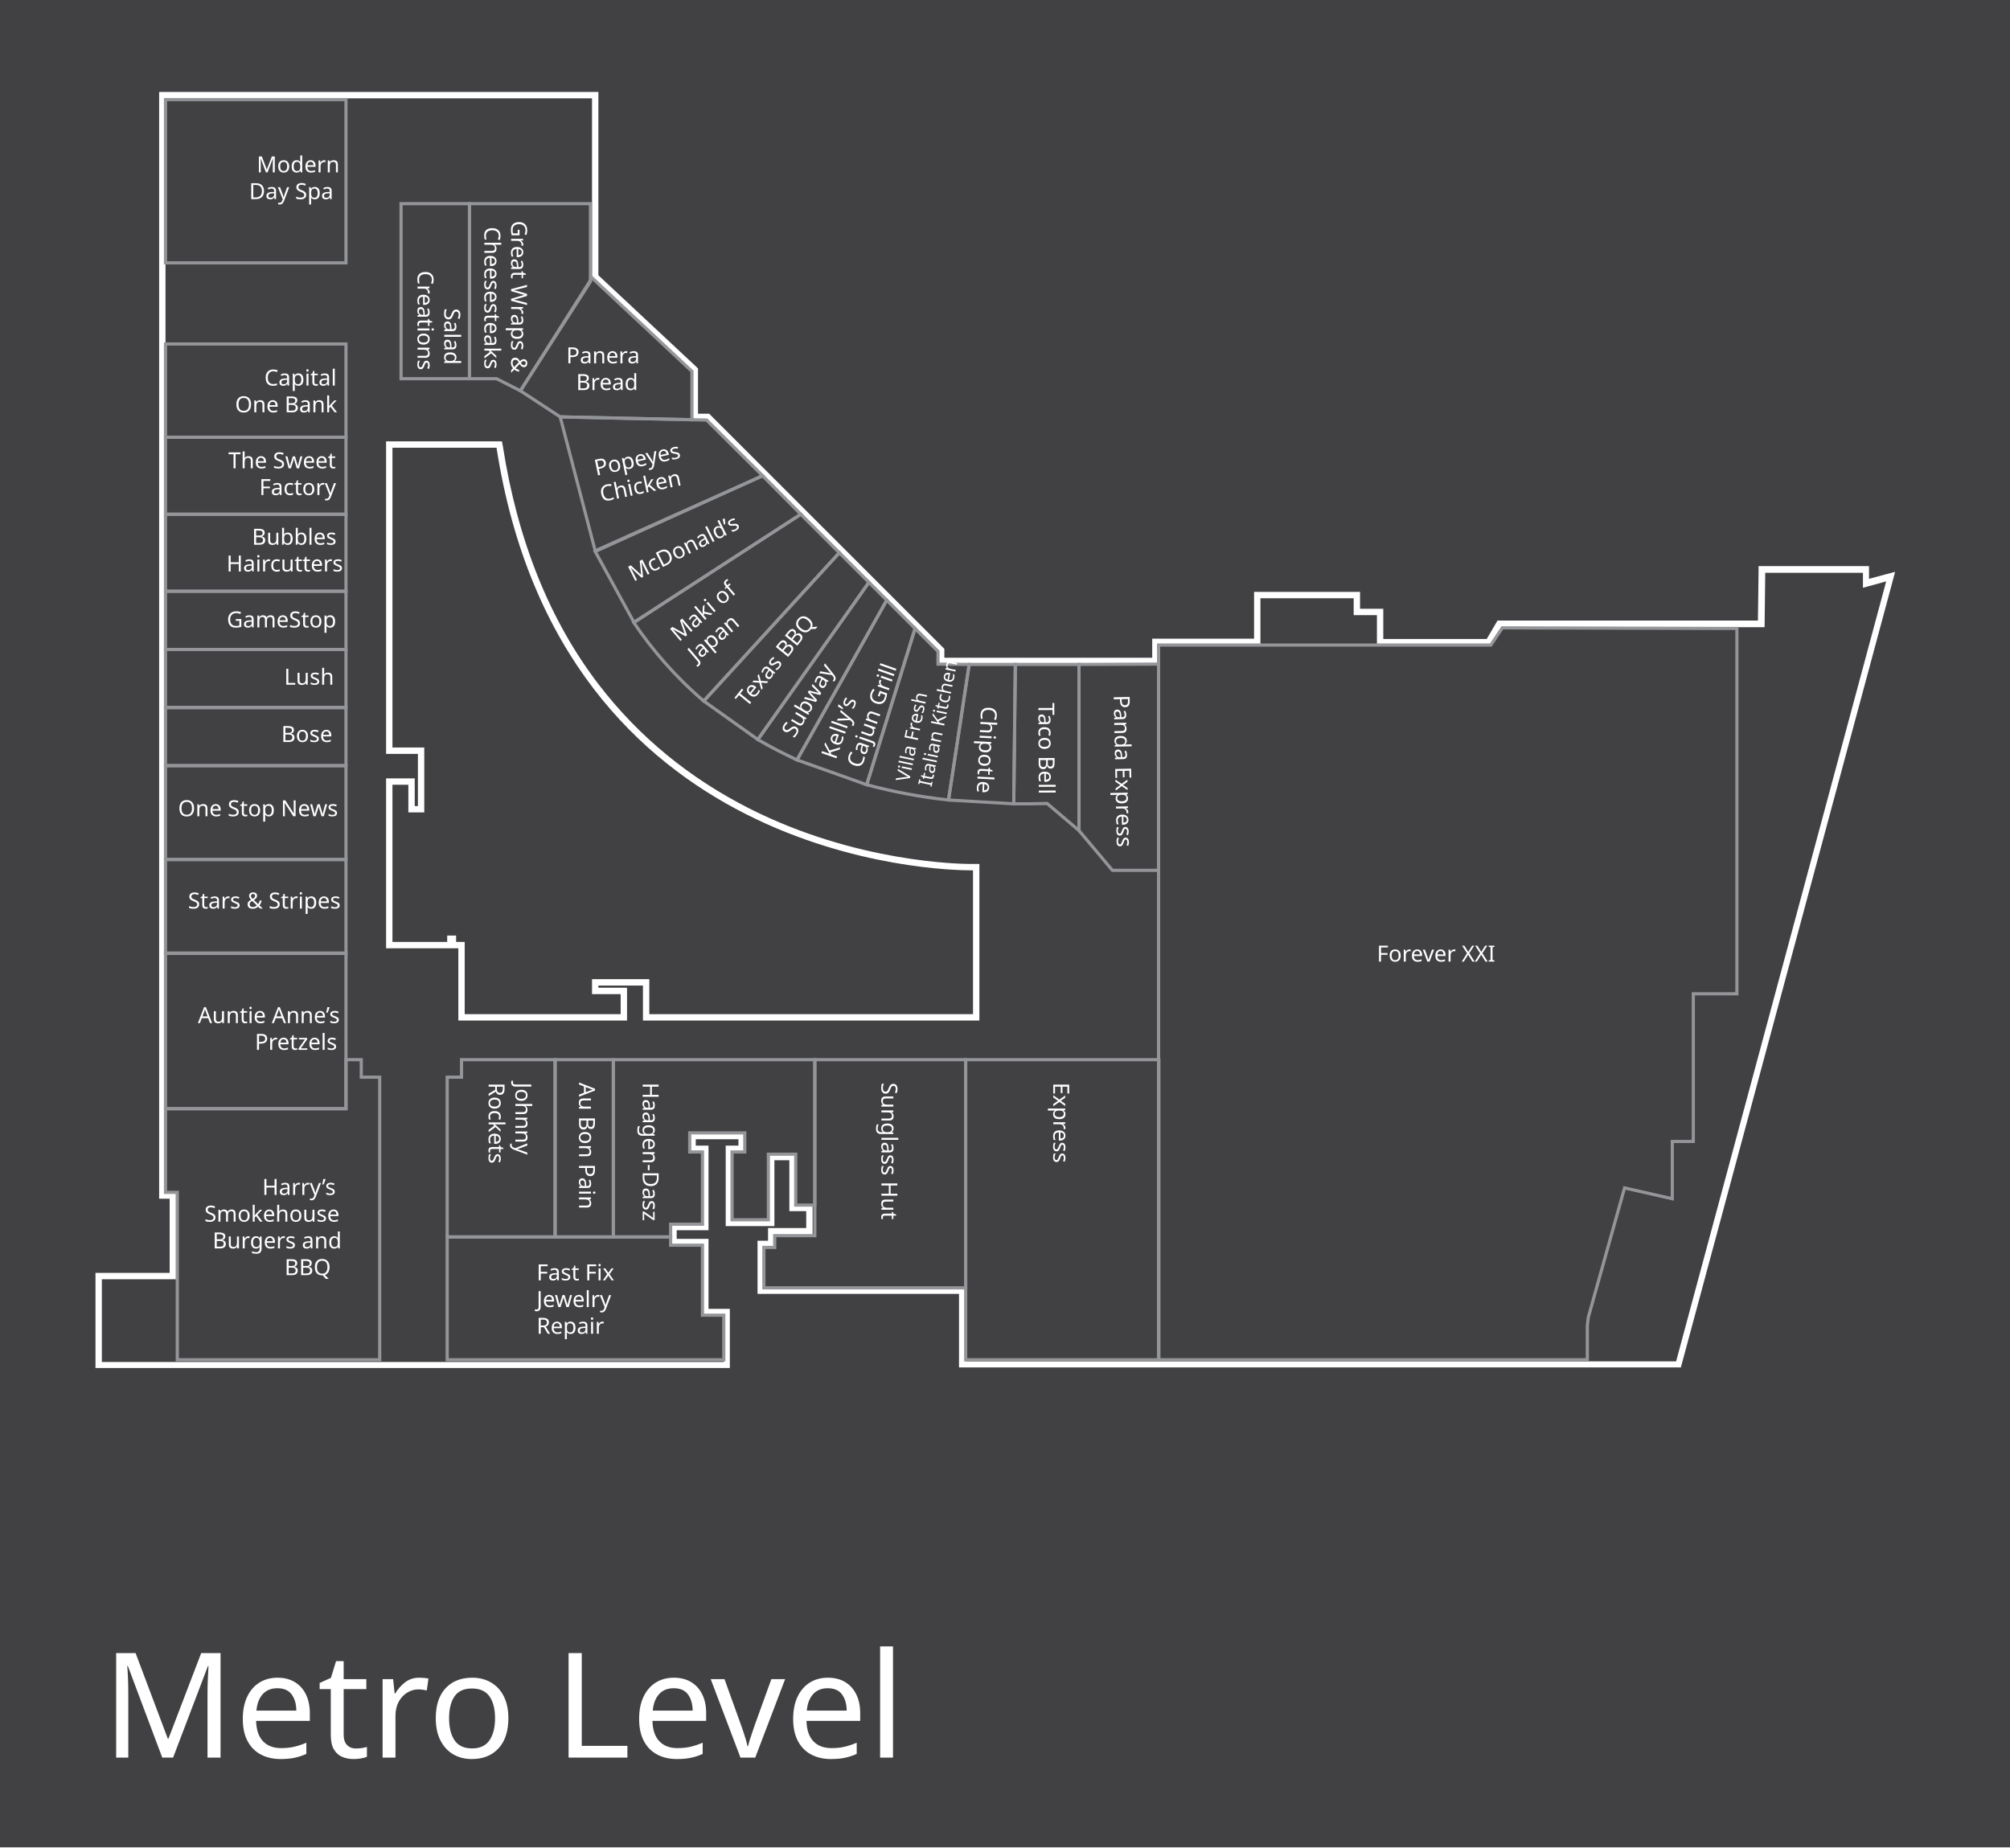
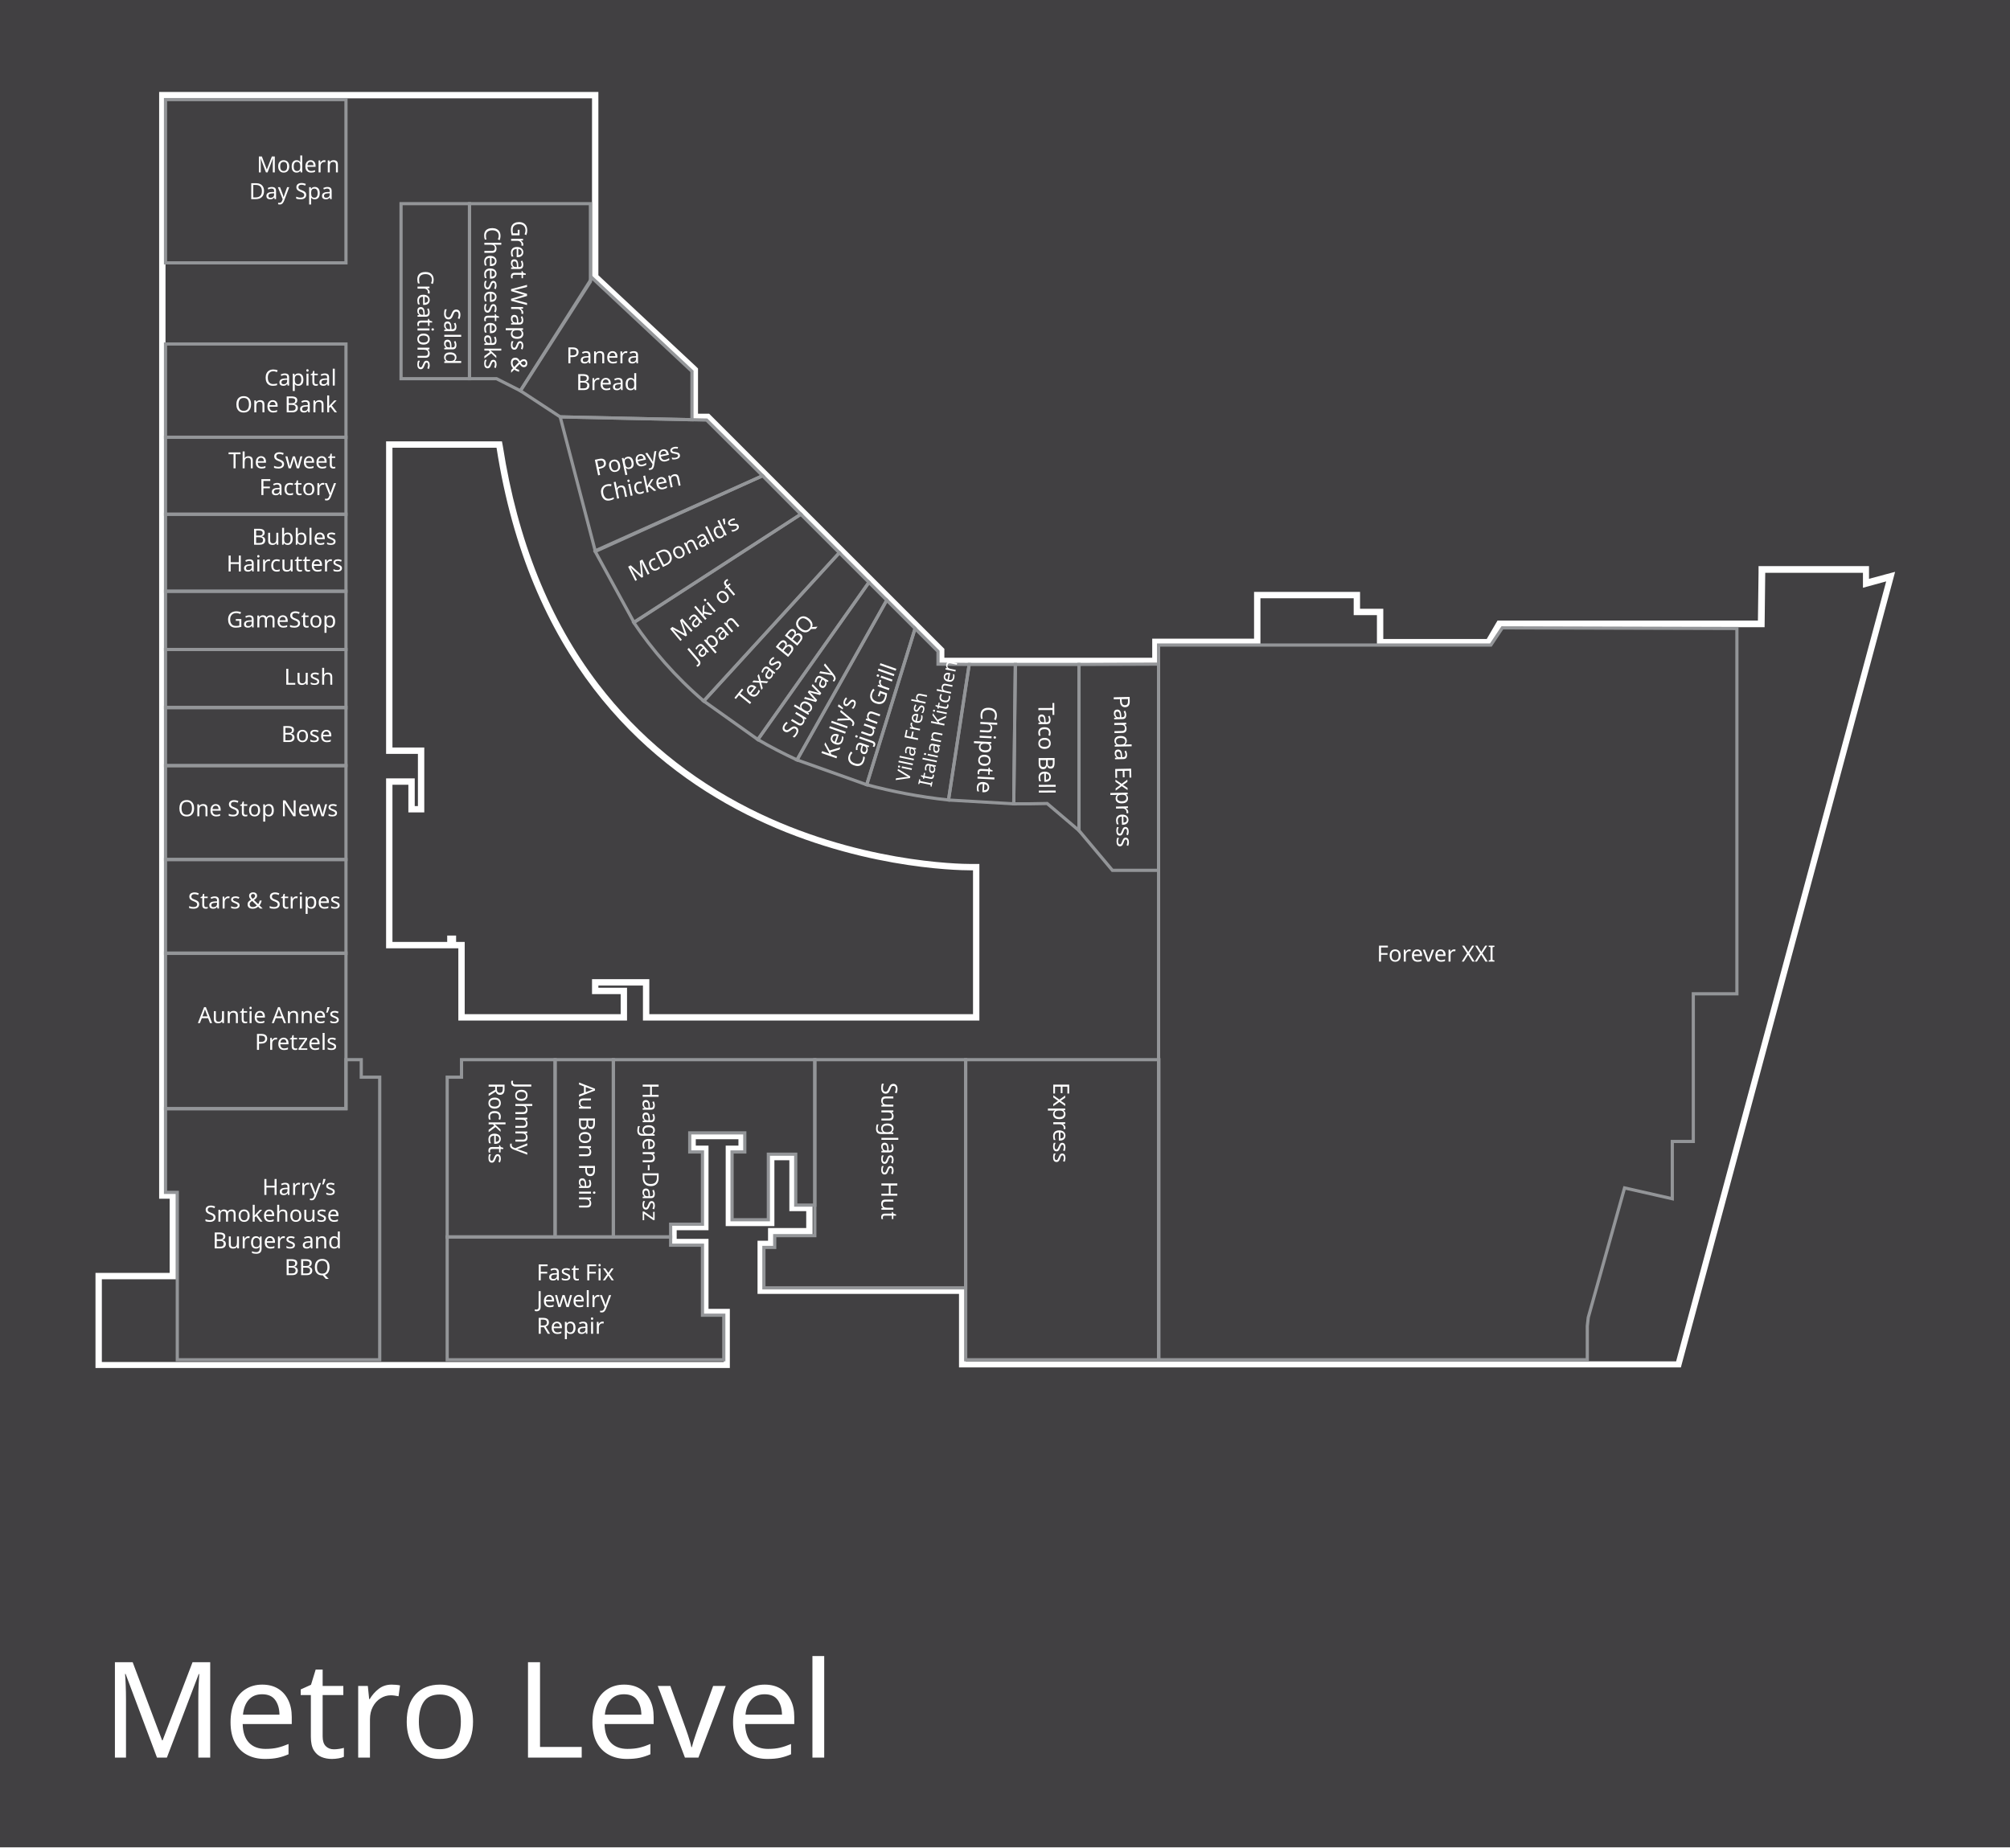
<svg xmlns="http://www.w3.org/2000/svg" version="1.1" x="0px" y="0px" viewBox="0 0 631.5 580.5" enable-background="new 0 0 631.5 580.5" xml:space="preserve">
  <g id="Layer_1">
</g>
  <g id="Outline">
    <rect x="0" y="0" fill="#414042" width="631.5" height="580.5" />
    <g>
      <path fill="#FFFFFF" d="M186,30.9v56.4l31.3,29.3V132h4.7l72.7,72.7v4H364v-6h32V188h29.3v5.3h7.3v9.5h35.7l3.4-5.7h82.7l0.2-17.1    h30.7v4.7l7.3-2l-66,245.1H303.4v-23.1H240V392h3.3v-4h12v-9.3H250v-16h-8.7v20.7H230V362h4v-6h-17.3v6h4v22.7h-10v6.7h10v22h6.7    v14.6H32V402h23.3v-27.3H52V30.9H186 M188,28.9h-2H52h-2v2v343.8v2h2h1.3V400H32h-2v2v25.9v2h2h195.3h2v-2v-14.6v-2h-2h-4.7v-20    v-2h-2h-8v-2.7h8h2v-2V362v-2h-2h-2v-2H232v2h-2h-2v2v21.3v2h2h11.3h2v-2v-18.7h4.7v14v2h2h3.3v5.3h-10h-2v2v2H240h-2v2v12.7v2h2    h61.3v21.1v2h2h223.3h1.5l0.4-1.5l66-245.1l0.9-3.4l-3.4,0.9l-4.8,1.3v-2v-2h-2h-30.7h-2l0,2l-0.2,15.1h-80.7h-1.1l-0.6,1    l-2.8,4.8h-32.5v-7.5v-2h-2h-5.3V188v-2h-2H396h-2v2v12.7h-30h-2v2v4h-65.3v-2v-0.8l-0.6-0.6l-72.7-72.7l-0.6-0.6H222h-2.7v-13.3    v-0.9l-0.6-0.6L188,86.5V30.9V28.9L188,28.9z" />
    </g>
    <path fill="none" stroke="#939598" stroke-width="2" stroke-miterlimit="10" d="M319,208.8" />
    <g>
      <path fill="#FFFFFF" d="M156,140.7c20.2,130.2,139.5,132.8,149.1,132.8c0.4,0,0.6,0,0.6,0v45.2H204v-11h-18v4.7h9v6.3h-49V296    h-2.7v-2h-2.8v2h-17.2v-49.4h5v8.7h5v-20.4h-10v-94.2H156 M157.7,138.7H156h-32.7h-2v2v94.2v2h2h8v16.4h-1v-6.7v-2h-2h-5h-2v2V296    v2h2h17.2h2h0.8h0.7v20.7v2h2h49h2v-2v-6.3v-2h-2h-7v-0.7h14v9v2h2h101.7h2v-2v-45.2v-2l-2,0c0,0-0.2,0-0.6,0    c-3.6,0-36.2-0.5-69.6-17.4c-19-9.6-34.9-22.7-47.4-39c-15.4-20.1-25.5-45.3-30.1-74.8L157.7,138.7L157.7,138.7z" />
    </g>
  </g>
  <g id="Fast_Fix_Jewelry_Repair">
    <polygon fill="none" stroke="#939598" stroke-miterlimit="10" points="140.5,427.3 140.5,388.7 174.4,388.7 210.7,388.7    210.7,391.3 220.7,391.3 220.7,413.3 227.4,413.3 227.4,427.3  " />
    <rect x="168.6" y="397.3" fill="none" width="49.3" height="26.8" />
    <text transform="matrix(1 0 0 1 168.5826 402.3353)">
      <tspan x="0" y="0" fill="#FFFFFF" font-family="'HelveticaNeue-Light'" font-size="7">Fast Fix</tspan>
      <tspan x="0" y="8.4" fill="#FFFFFF" font-family="'HelveticaNeue-Light'" font-size="7">Jewelry</tspan>
      <tspan x="0" y="16.8" fill="#FFFFFF" font-family="'HelveticaNeue-Light'" font-size="7">Repair</tspan>
    </text>
  </g>
  <g id="Johnny_Rockets">
    <polygon fill="none" stroke="#939598" stroke-miterlimit="10" points="145,333 145,338.5 140.5,338.5 140.5,388.7 174.4,388.7    174.4,333  " />
    <rect x="148.6" y="340.2" fill="none" width="18.3" height="49.3" />
    <text transform="matrix(0 1 -1 0 161.9194 340.1717)">
      <tspan x="0" y="0" fill="#FFFFFF" font-family="'HelveticaNeue-Light'" font-size="7">Johnny</tspan>
      <tspan x="0" y="8.4" fill="#FFFFFF" font-family="'HelveticaNeue-Light'" font-size="7">Rockets</tspan>
    </text>
  </g>
  <g id="Au_Bon_Pain">
    <rect x="174.4" y="333" fill="none" stroke="#939598" stroke-miterlimit="10" width="18.3" height="55.7" />
    <rect x="175.6" y="340.2" fill="none" width="11.3" height="49.3" />
    <text transform="matrix(0 1 -1 0 181.9194 340.1717)" fill="#FFFFFF" font-family="'HelveticaNeue-Light'" font-size="7">Au Bon Pain</text>
  </g>
  <g id="Haagen_Dasz">
    <polygon fill="none" stroke="#939598" stroke-miterlimit="10" points="194.4,333 256,333 256,378.7 250,378.7 250,362.7    241.4,362.7 241.4,383.3 230,383.3 230,362 234,362 234,356 216.7,356 216.7,362 220.7,362 220.7,384.7 210.7,384.7 210.7,388.7    192.7,388.7 192.7,333  " />
    <rect x="195.6" y="340.2" fill="none" width="11.3" height="49.3" />
    <text transform="matrix(0 1 -1 0 201.9194 340.1717)" fill="#FFFFFF" font-family="'HelveticaNeue-Light'" font-size="7">Haagen-Dasz</text>
  </g>
  <g id="Sunglass_Hut">
    <polygon fill="none" stroke="#939598" stroke-miterlimit="10" points="256,404.7 303.4,404.7 303.4,333 256,333 256,388.3    243.4,388.3 243.4,392 240,392 240,404.7  " />
    <rect x="270.6" y="340.2" fill="none" width="11.3" height="49.3" />
    <text transform="matrix(0 1 -1 0 276.9194 340.1717)" fill="#FFFFFF" font-family="'HelveticaNeue-Light'" font-size="7">Sunglass Hut</text>
  </g>
  <g id="Express">
    <rect x="303.4" y="333" fill="none" stroke="#939598" stroke-miterlimit="10" width="60.7" height="94.3" />
    <rect x="324.6" y="340.2" fill="none" width="11.3" height="34.3" />
    <text transform="matrix(0 1 -1 0 330.9185 340.1717)" fill="#FFFFFF" font-family="'HelveticaNeue-Light'" font-size="7">Express</text>
  </g>
  <g id="Forever_XXI">
    <polygon fill="none" stroke="#939598" stroke-miterlimit="10" points="499,414 510.4,373.3 525.4,376.7 525.4,358.7 532,358.7    532,312.3 545.7,312.3 545.7,197.5 472,197.3 468.4,202.7 364,202.7 364,427.3 498.7,427.3 498.7,416.7  " />
    <rect x="432.6" y="297.2" fill="none" width="63.7" height="32.3" />
    <text transform="matrix(1 0 0 1 432.5825 302.1696)" fill="#FFFFFF" font-family="'HelveticaNeue-Light'" font-size="7">Forever XXI</text>
  </g>
  <g id="Panda_Express">
    <polygon fill="none" stroke="#939598" stroke-miterlimit="10" points="364,208.7 339,208.8 339,261 349.5,273.5 364,273.5  " />
    <text transform="matrix(2.084000e-02 0.9998 -0.9998 2.084000e-02 349.8943 218.4442)" fill="#FFFFFF" font-family="'HelveticaNeue-Light'" font-size="7">Panda Express</text>
  </g>
  <g id="Taco_Bell">
    <path fill="none" stroke="#939598" stroke-miterlimit="10" d="M319,208.8h20V261l-10-8.5c-3.6,0.1-7.1,0.1-10.5,0.1L319,208.8z" />
    <text transform="matrix(5.200000e-03 1 -1 5.200000e-03 326.2264 220.8756)" fill="#FFFFFF" font-family="'HelveticaNeue-Light'" font-size="7">Taco Bell</text>
  </g>
  <g id="Chipotle">
    <polyline fill="none" stroke="#939598" stroke-miterlimit="10" points="298,251.4 304.5,208.8 314.7,208.8 319,208.8 318.5,252.6    298,251.4  " />
    <text transform="matrix(-5.155000e-02 0.9987 -0.9987 -5.155000e-02 308.2763 221.8601)" fill="#FFFFFF" font-family="'HelveticaNeue-Light'" font-size="7">Chipotle</text>
  </g>
  <g id="Villa_Fresh_Italian_Kitchen">
    <path fill="none" stroke="#939598" stroke-miterlimit="10" d="M287.5,197.5l7.2,7.2v4l9.8,0.1l-6.5,42.6c-9.3-1-17.8-2.7-25.7-4.8   L287.5,197.5z" />
    <text transform="matrix(0.2028 -0.9792 0.9792 0.2028 285.5803 246.0011)">
      <tspan x="0" y="0" fill="#FFFFFF" font-family="'HelveticaNeue-Light'" font-size="6">Villa Fresh</tspan>
      <tspan x="0" y="7.2" fill="#FFFFFF" font-family="'HelveticaNeue-Light'" font-size="6">Italian Kitchen</tspan>
    </text>
  </g>
  <g id="Kellys_Cajun_Grill">
    <polygon fill="none" stroke="#939598" stroke-miterlimit="10" points="250.4,238.8 278.6,188.6 287.5,197.5 272.3,246.6  " />
    <text transform="matrix(0.3323 -0.9432 0.9432 0.3323 262.575 238.9288)">
      <tspan x="0" y="0" fill="#FFFFFF" font-family="'HelveticaNeue-Light'" font-size="7">Kelly’s</tspan>
      <tspan x="0" y="8.4" fill="#FFFFFF" font-family="'HelveticaNeue-Light'" font-size="7">Cajun Grill</tspan>
    </text>
  </g>
  <g id="Subway">
    <path fill="none" stroke="#939598" stroke-miterlimit="10" d="M273,183l5.6,5.6l-28.2,50.2c-4.3-2-8.4-4.1-12.3-6.4L273,183z" />
    <text transform="matrix(0.5094 -0.8605 0.8605 0.5094 249.5153 232.1694)" fill="#FFFFFF" font-family="'HelveticaNeue-Light'" font-size="7">Subway</text>
  </g>
  <g id="Texas_BBQ">
    <polygon fill="none" stroke="#939598" stroke-miterlimit="10" points="221.1,220.3 263.7,173.7 273,183 238.1,232.4  " />
    <text transform="matrix(0.6298 -0.7767 0.7767 0.6298 234.5876 222.4968)" fill="#FFFFFF" font-family="'HelveticaNeue-Light'" font-size="7">Texas BBQ</text>
  </g>
  <g id="Maki_of_Japan">
    <path fill="none" stroke="#939598" stroke-miterlimit="10" d="M251.6,161.6l12.1,12.1l-42.6,46.6c-9-7.7-16.2-16.1-22-24.7   L251.6,161.6z" />
    <text transform="matrix(0.7613 -0.6484 0.6484 0.7613 213.2639 201.8488)">
      <tspan x="0" y="0" fill="#FFFFFF" font-family="'HelveticaNeue-Light'" font-size="7">Maki of</tspan>
      <tspan x="0" y="8.4" fill="#FFFFFF" font-family="'HelveticaNeue-Light'" font-size="7">Japan</tspan>
    </text>
  </g>
  <g id="McDonalds">
    <polygon fill="none" stroke="#939598" stroke-miterlimit="10" points="199.2,195.6 251.6,161.6 239.6,149.5 187,173.3  " />
    <text transform="matrix(0.8938 -0.4484 0.4484 0.8938 198.9926 182.8415)" fill="#FFFFFF" font-family="'HelveticaNeue-Light'" font-size="7">McDonald’s</text>
  </g>
  <g id="Popeyes_Chicken">
    <polygon fill="none" stroke="#939598" stroke-miterlimit="10" points="176,131 222,132 239.6,149.5 187,173.1  " />
    <text transform="matrix(0.9787 -0.2055 0.2055 0.9787 187.2663 149.5193)">
      <tspan x="0" y="0" fill="#FFFFFF" font-family="'HelveticaNeue-Light'" font-size="7">Popeyes</tspan>
      <tspan x="0" y="8.4" fill="#FFFFFF" font-family="'HelveticaNeue-Light'" font-size="7">Chicken</tspan>
    </text>
  </g>
  <g id="Panera_Bread">
    <polygon fill="none" stroke="#939598" stroke-miterlimit="10" points="217.4,116.7 186,87.3 163.5,122.8 176,131 217.4,131.9  " />
    <g>
      <text transform="matrix(1 0 0 1 177.9022 114.1719)">
        <tspan x="0" y="0" fill="#FFFFFF" font-family="'HelveticaNeue-Light'" font-size="7">Panera</tspan>
        <tspan x="3.1" y="8.4" fill="#FFFFFF" font-family="'HelveticaNeue-Light'" font-size="7">Bread</tspan>
      </text>
    </g>
  </g>
  <g id="Great_Wraps_and_Cheesesteaks">
    <polygon fill="none" stroke="#939598" stroke-miterlimit="10" points="185.5,88.5 185.5,64 147.5,64 147.5,119 156,119    163.5,122.8  " />
    <g>
      <text transform="matrix(0 1 -1 0 160.582 69.3679)">
        <tspan x="0" y="0" fill="#FFFFFF" font-family="'HelveticaNeue-Light'" font-size="7">Great Wraps &amp;</tspan>
        <tspan x="1.9" y="8.4" fill="#FFFFFF" font-family="'HelveticaNeue-Light'" font-size="7">Cheesesteaks</tspan>
      </text>
    </g>
  </g>
  <g id="Salad_Creations">
    <rect x="126" y="64" fill="none" stroke="#939598" stroke-miterlimit="10" width="21.5" height="55" />
    <g>
      <text transform="matrix(0 1 -1 0 139.582 96.8494)">
        <tspan x="0" y="0" fill="#FFFFFF" font-family="'HelveticaNeue-Light'" font-size="7">Salad</tspan>
        <tspan x="-11.8" y="8.4" fill="#FFFFFF" font-family="'HelveticaNeue-Light'" font-size="7">Creations</tspan>
      </text>
    </g>
  </g>
  <g id="Harrys_Smokehouse_Burgers_and_BBQ">
    <polygon fill="none" stroke="#939598" stroke-miterlimit="10" points="119.3,427.3 55.7,427.3 55.7,374.7 52,374.7 52,348.4    108.7,348.4 108.7,333 113.5,333 113.5,338.5 119.3,338.5  " />
    <rect x="46.9" y="370.5" fill="none" width="57" height="55" />
    <text transform="matrix(1 0 0 1 82.3911 375.503)">
      <tspan x="0" y="0" fill="#FFFFFF" font-family="'HelveticaNeue-Light'" font-size="7">Harry’s</tspan>
      <tspan x="-18.2" y="8.4" fill="#FFFFFF" font-family="'HelveticaNeue-Light'" font-size="7">Smokehouse</tspan>
      <tspan x="-15.6" y="16.8" fill="#FFFFFF" font-family="'HelveticaNeue-Light'" font-size="7">Burgers and </tspan>
      <tspan x="7" y="25.2" fill="#FFFFFF" font-family="'HelveticaNeue-Light'" font-size="7">BBQ</tspan>
    </text>
  </g>
  <g id="Auntie_Annes_Pretzels">
    <rect x="52" y="299.5" fill="none" stroke="#939598" stroke-miterlimit="10" width="56.7" height="48.9" />
    <rect x="46.9" y="316.5" fill="none" width="57" height="20.7" />
    <text transform="matrix(1 0 0 1 62.1685 321.503)">
      <tspan x="0" y="0" fill="#FFFFFF" font-family="'HelveticaNeue-Light'" font-size="7">Auntie Anne’s </tspan>
      <tspan x="17.9" y="8.4" fill="#FFFFFF" font-family="'HelveticaNeue-Light'" font-size="7">Pretzels</tspan>
    </text>
  </g>
  <g id="Stars_and_Stripes">
    <rect x="52" y="270.1" fill="none" stroke="#939598" stroke-miterlimit="10" width="56.7" height="29.5" />
    <rect x="46.9" y="280.5" fill="none" width="57" height="20.7" />
    <text transform="matrix(1 0 0 1 59.0601 285.503)" fill="#FFFFFF" font-family="'HelveticaNeue-Light'" font-size="7">Stars &amp; Stripes</text>
  </g>
  <g id="One_Stop_News">
    <rect x="52" y="240.6" fill="none" stroke="#939598" stroke-miterlimit="10" width="56.7" height="29.5" />
    <rect x="46.9" y="251.5" fill="none" width="57" height="20.7" />
    <text transform="matrix(1 0 0 1 55.938 256.503)" fill="#FFFFFF" font-family="'HelveticaNeue-Light'" font-size="7">One Stop News</text>
  </g>
  <g id="Bose">
    <rect x="52" y="222.3" fill="none" stroke="#939598" stroke-miterlimit="10" width="56.7" height="18.3" />
    <text transform="matrix(1 0 0 1 88.3553 233.1714)" fill="#FFFFFF" font-family="'HelveticaNeue-Light'" font-size="7">Bose</text>
  </g>
  <g id="Lush">
    <rect x="52" y="204.1" fill="none" stroke="#939598" stroke-miterlimit="10" width="56.7" height="18.3" />
    <text transform="matrix(1 0 0 1 89.272 215.1714)" fill="#FFFFFF" font-family="'HelveticaNeue-Light'" font-size="7">Lush</text>
  </g>
  <g id="Game_Stop">
    <rect x="52" y="185.8" fill="none" stroke="#939598" stroke-miterlimit="10" width="56.7" height="18.3" />
    <text transform="matrix(1 0 0 1 71.2397 197.1714)" fill="#FFFFFF" font-family="'HelveticaNeue-Light'" font-size="7">GameStop</text>
  </g>
  <g id="Bubbles_Haircutters">
    <rect x="52" y="161.6" fill="none" stroke="#939598" stroke-miterlimit="10" width="56.7" height="24.2" />
    <text transform="matrix(1 0 0 1 79.1567 171.1714)">
      <tspan x="0" y="0" fill="#FFFFFF" font-family="'HelveticaNeue-Light'" font-size="7">Bubbles</tspan>
      <tspan x="-8" y="8.4" fill="#FFFFFF" font-family="'HelveticaNeue-Light'" font-size="7">Haircutters</tspan>
    </text>
  </g>
  <g id="The_Sweet_Factory">
    <rect x="52" y="137.4" fill="none" stroke="#939598" stroke-miterlimit="10" width="56.7" height="24.2" />
    <text transform="matrix(1 0 0 1 71.7505 147.1714)">
      <tspan x="0" y="0" fill="#FFFFFF" font-family="'HelveticaNeue-Light'" font-size="7">The Sweet</tspan>
      <tspan x="9.7" y="8.4" fill="#FFFFFF" font-family="'HelveticaNeue-Light'" font-size="7">Factory</tspan>
    </text>
  </g>
  <g id="Capital_One_Bank">
    <rect x="52" y="108.1" fill="none" stroke="#939598" stroke-miterlimit="10" width="56.7" height="29.3" />
    <text transform="matrix(1 0 0 1 83.0415 121.1715)">
      <tspan x="0" y="0" fill="#FFFFFF" font-family="'HelveticaNeue-Light'" font-size="7">Capital</tspan>
      <tspan x="-9.2" y="8.4" fill="#FFFFFF" font-family="'HelveticaNeue-Light'" font-size="7">One Bank</tspan>
    </text>
  </g>
  <g id="Modern_Day_Spa">
    <rect x="52" y="31.3" fill="none" stroke="#939598" stroke-miterlimit="10" width="56.7" height="51.3" />
    <g>
      <text transform="matrix(1 0 0 1 80.662 54.1715)">
        <tspan x="0" y="0" fill="#FFFFFF" font-family="'HelveticaNeue-Light'" font-size="7">Modern</tspan>
        <tspan x="-2.4" y="8.4" fill="#FFFFFF" font-family="'HelveticaNeue-Light'" font-size="7">Day Spa</tspan>
      </text>
    </g>
    <rect x="32" y="501.9" fill="none" width="570.1" height="180" />
-     <text transform="matrix(1 0 0 1 32.025 552.3216)" fill="#FFFFFF" font-family="'BebasNeueBold'" font-size="46">Metro Level</text>
+     <text transform="matrix(1 0 0 1 32.025 552.3216)" fill="#FFFFFF" font-family="'BebasNeueBold'" font-size="42">Metro Level</text>
  </g>
</svg>
